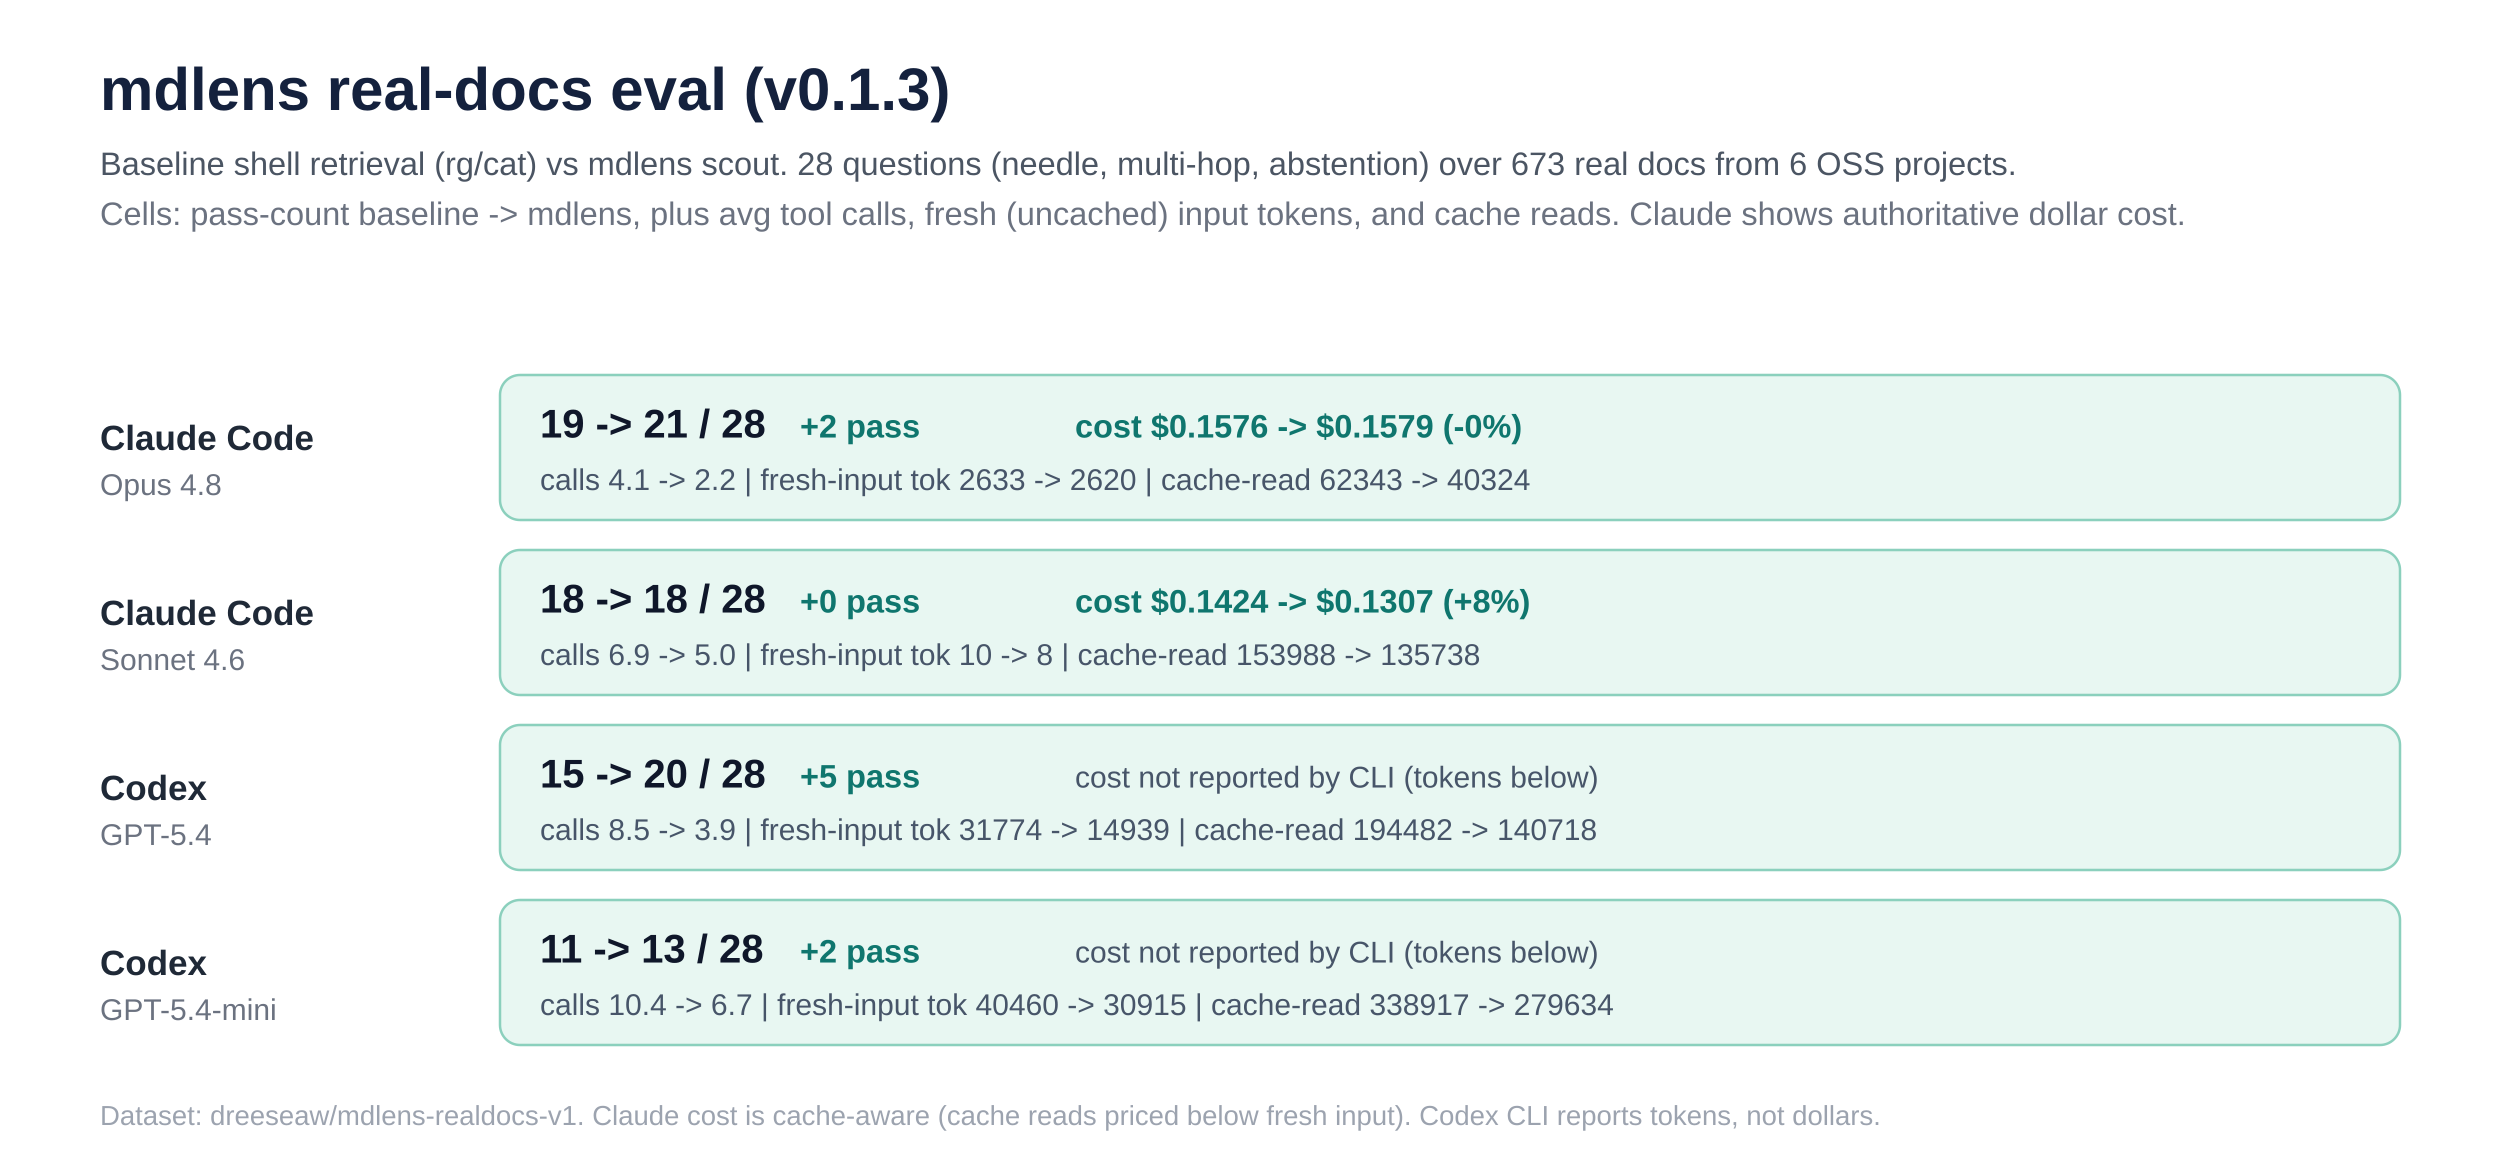
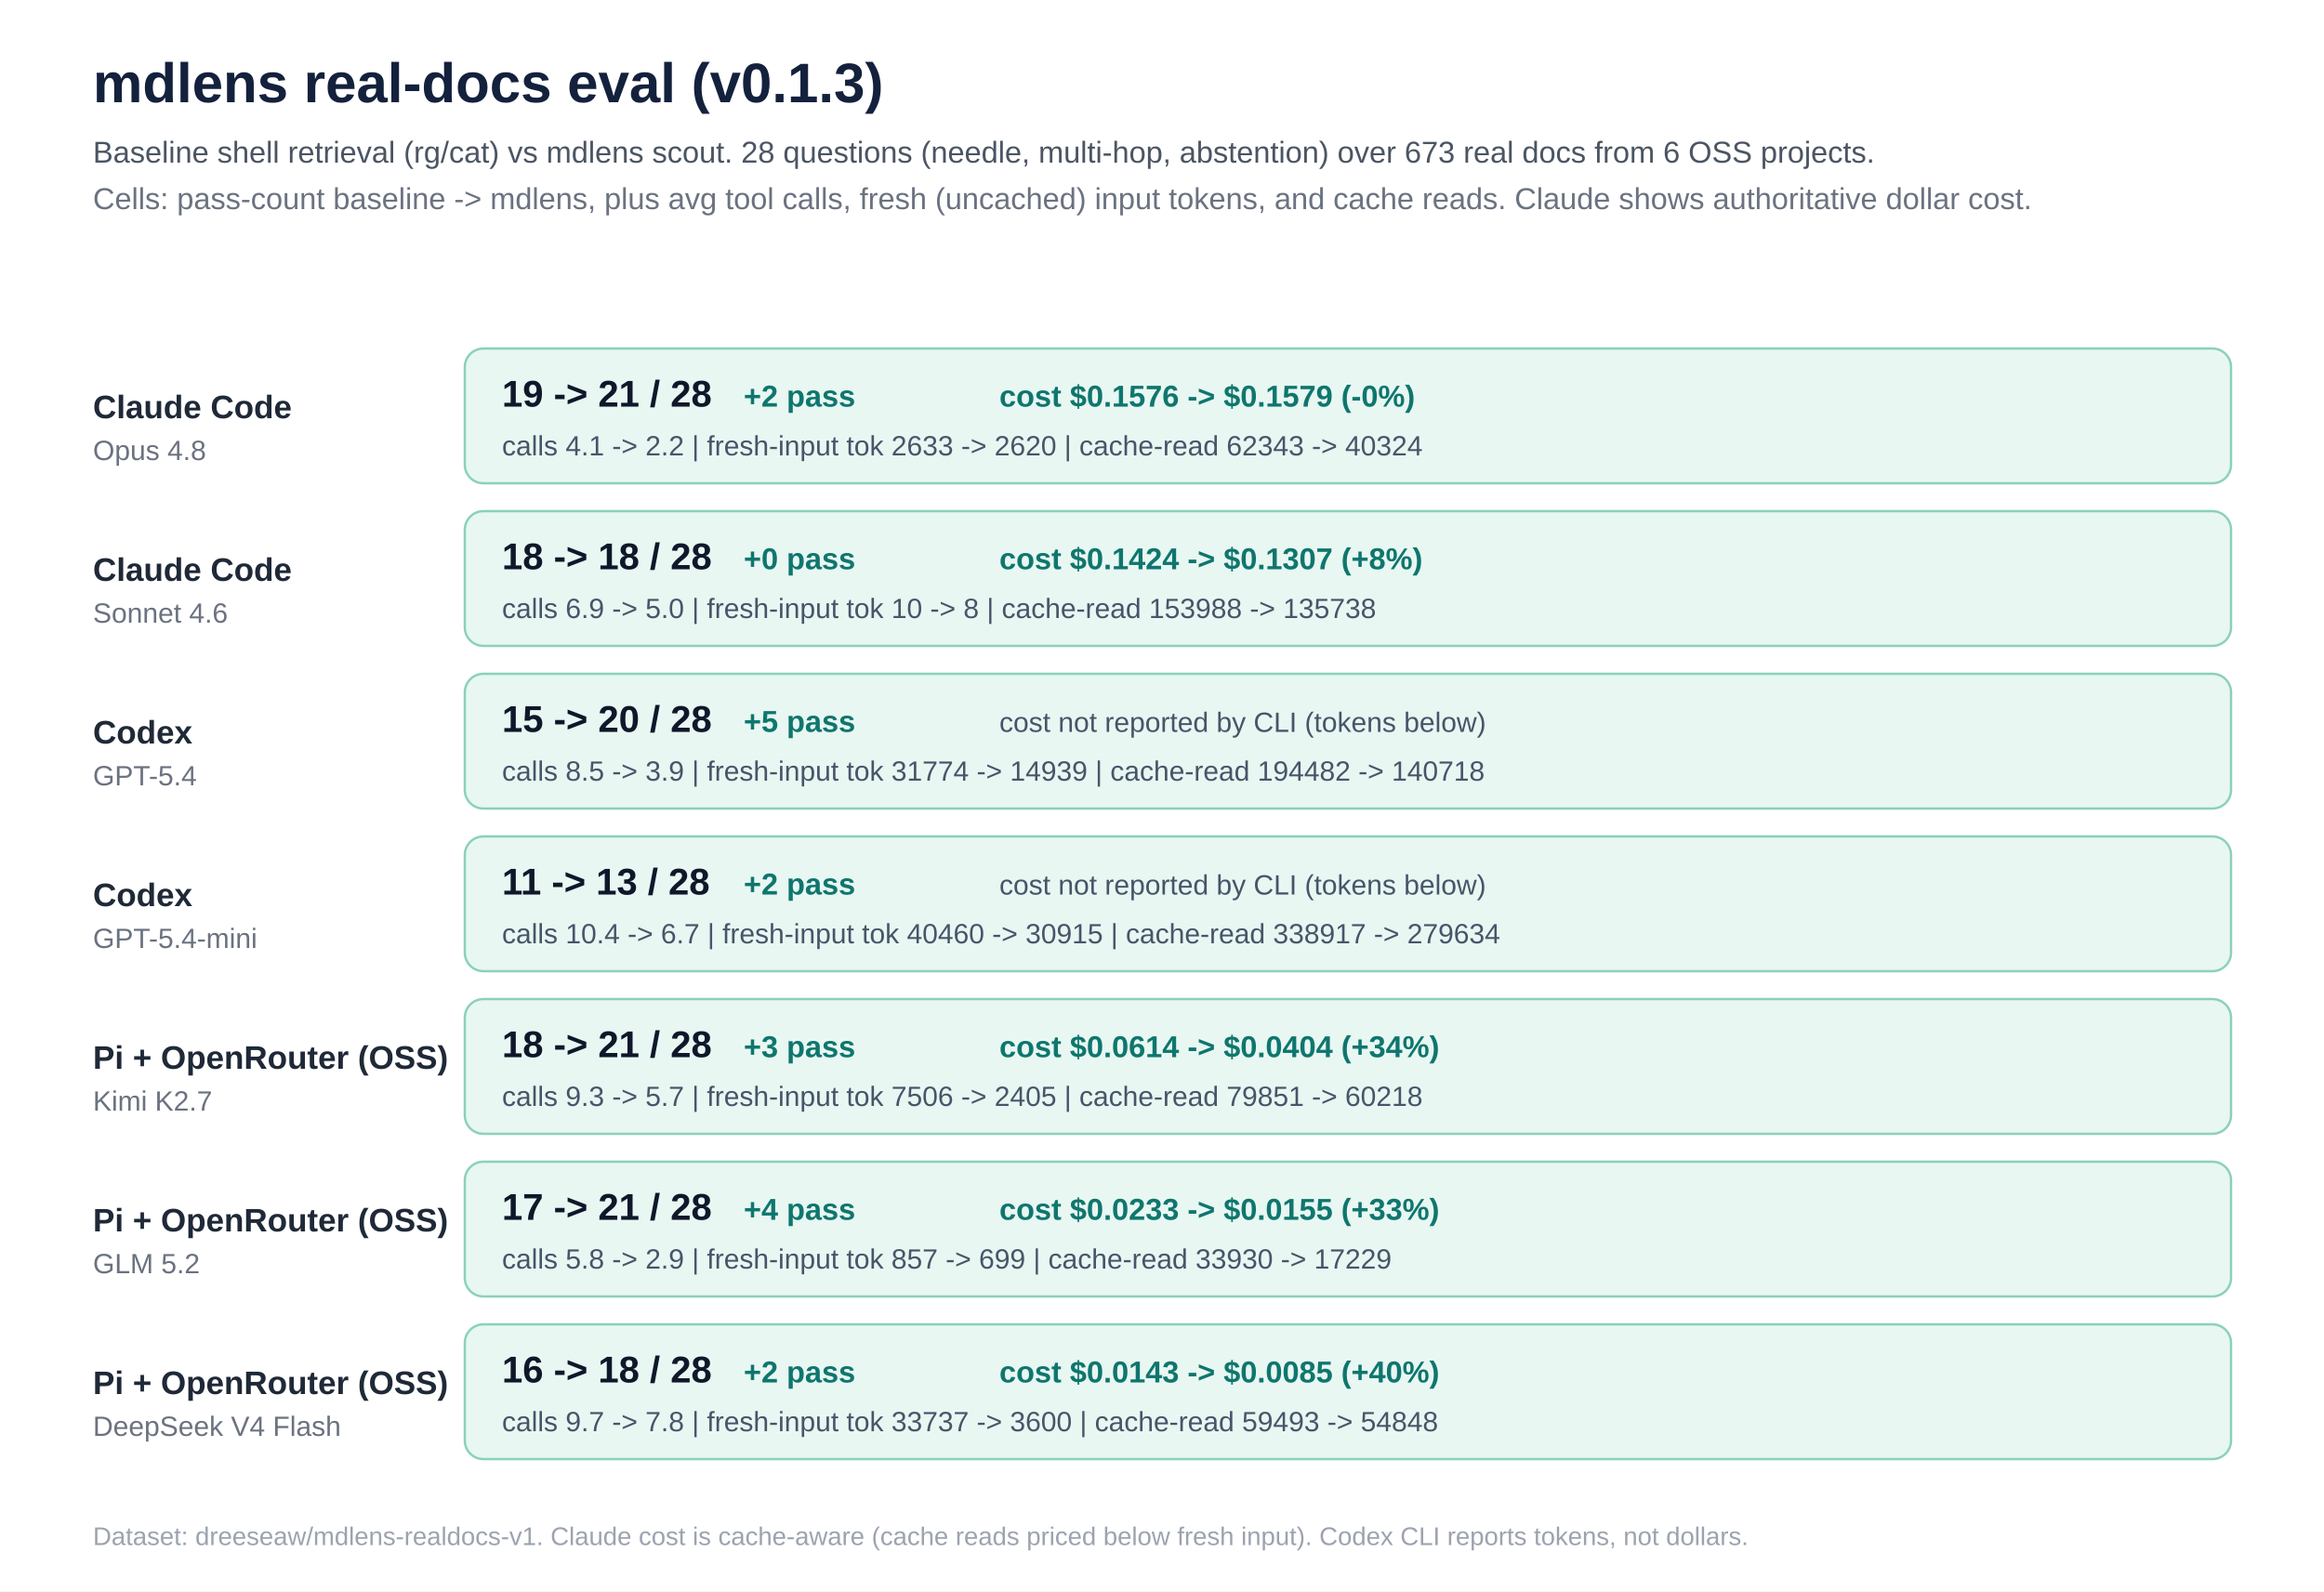
- <svg xmlns="http://www.w3.org/2000/svg" width="1000" height="470" viewBox="0 0 1000 470" role="img" aria-labelledby="t d">
-   <rect width="1000" height="470" fill="#ffffff" />
+ <svg xmlns="http://www.w3.org/2000/svg" width="1000" height="685" viewBox="0 0 1000 685" role="img" aria-labelledby="t d">
+   <rect width="1000" height="685" fill="#ffffff" />
  <text x="40" y="44" font-family="Arial" font-size="24" font-weight="700" fill="#14213d">mdlens real-docs eval (v0.1.3)</text>
  <text x="40" y="70" font-family="Arial" font-size="13" fill="#4b5563">Baseline shell retrieval (rg/cat) vs mdlens scout. 28 questions (needle, multi-hop, abstention) over 673 real docs from 6 OSS projects.</text>
  <text x="40" y="90" font-family="Arial" font-size="13" fill="#6b7280">Cells: pass-count baseline -&gt; mdlens, plus avg tool calls, fresh (uncached) input tokens, and cache reads. Claude shows authoritative dollar cost.</text>
  <text x="40" y="180" font-family="Arial" font-size="14" font-weight="700" fill="#1f2937">Claude Code</text>
  <text x="40" y="198" font-family="Arial" font-size="12" fill="#6b7280">Opus 4.8</text>
  <rect x="200" y="150" width="760" height="58" rx="8" fill="#e8f7f2" stroke="#8bd0bd" />
  <text x="216" y="175" font-family="Arial" font-size="16" font-weight="700" fill="#0f172a">19 -&gt; 21 / 28</text>
  <text x="320" y="175" font-family="Arial" font-size="13" font-weight="700" fill="#0f766e">+2 pass</text>
  <text x="430" y="175" font-family="Arial" font-size="13" font-weight="700" fill="#0f766e">cost $0.1576 -&gt; $0.1579 (-0%)</text>
  <text x="216" y="196" font-family="Arial" font-size="12" fill="#475569">calls 4.1 -&gt; 2.2   |   fresh-input tok 2633 -&gt; 2620   |   cache-read 62343 -&gt; 40324</text>
  <text x="40" y="250" font-family="Arial" font-size="14" font-weight="700" fill="#1f2937">Claude Code</text>
  <text x="40" y="268" font-family="Arial" font-size="12" fill="#6b7280">Sonnet 4.6</text>
  <rect x="200" y="220" width="760" height="58" rx="8" fill="#e8f7f2" stroke="#8bd0bd" />
  <text x="216" y="245" font-family="Arial" font-size="16" font-weight="700" fill="#0f172a">18 -&gt; 18 / 28</text>
  <text x="320" y="245" font-family="Arial" font-size="13" font-weight="700" fill="#0f766e">+0 pass</text>
  <text x="430" y="245" font-family="Arial" font-size="13" font-weight="700" fill="#0f766e">cost $0.1424 -&gt; $0.1307 (+8%)</text>
  <text x="216" y="266" font-family="Arial" font-size="12" fill="#475569">calls 6.9 -&gt; 5.0   |   fresh-input tok 10 -&gt; 8   |   cache-read 153988 -&gt; 135738</text>
  <text x="40" y="320" font-family="Arial" font-size="14" font-weight="700" fill="#1f2937">Codex</text>
  <text x="40" y="338" font-family="Arial" font-size="12" fill="#6b7280">GPT-5.4</text>
  <rect x="200" y="290" width="760" height="58" rx="8" fill="#e8f7f2" stroke="#8bd0bd" />
  <text x="216" y="315" font-family="Arial" font-size="16" font-weight="700" fill="#0f172a">15 -&gt; 20 / 28</text>
  <text x="320" y="315" font-family="Arial" font-size="13" font-weight="700" fill="#0f766e">+5 pass</text>
  <text x="430" y="315" font-family="Arial" font-size="12" fill="#475569">cost not reported by CLI (tokens below)</text>
  <text x="216" y="336" font-family="Arial" font-size="12" fill="#475569">calls 8.5 -&gt; 3.9   |   fresh-input tok 31774 -&gt; 14939   |   cache-read 194482 -&gt; 140718</text>
  <text x="40" y="390" font-family="Arial" font-size="14" font-weight="700" fill="#1f2937">Codex</text>
  <text x="40" y="408" font-family="Arial" font-size="12" fill="#6b7280">GPT-5.4-mini</text>
  <rect x="200" y="360" width="760" height="58" rx="8" fill="#e8f7f2" stroke="#8bd0bd" />
  <text x="216" y="385" font-family="Arial" font-size="16" font-weight="700" fill="#0f172a">11 -&gt; 13 / 28</text>
  <text x="320" y="385" font-family="Arial" font-size="13" font-weight="700" fill="#0f766e">+2 pass</text>
  <text x="430" y="385" font-family="Arial" font-size="12" fill="#475569">cost not reported by CLI (tokens below)</text>
  <text x="216" y="406" font-family="Arial" font-size="12" fill="#475569">calls 10.4 -&gt; 6.7   |   fresh-input tok 40460 -&gt; 30915   |   cache-read 338917 -&gt; 279634</text>
-   <text x="40" y="450" font-family="Arial" font-size="11" fill="#9ca3af">Dataset: dreeseaw/mdlens-realdocs-v1. Claude cost is cache-aware (cache reads priced below fresh input). Codex CLI reports tokens, not dollars.</text>
+   <text x="40" y="460" font-family="Arial" font-size="14" font-weight="700" fill="#1f2937">Pi + OpenRouter (OSS)</text>
+   <text x="40" y="478" font-family="Arial" font-size="12" fill="#6b7280">Kimi K2.7</text>
+   <rect x="200" y="430" width="760" height="58" rx="8" fill="#e8f7f2" stroke="#8bd0bd" />
+   <text x="216" y="455" font-family="Arial" font-size="16" font-weight="700" fill="#0f172a">18 -&gt; 21 / 28</text>
+   <text x="320" y="455" font-family="Arial" font-size="13" font-weight="700" fill="#0f766e">+3 pass</text>
+   <text x="430" y="455" font-family="Arial" font-size="13" font-weight="700" fill="#0f766e">cost $0.0614 -&gt; $0.0404 (+34%)</text>
+   <text x="216" y="476" font-family="Arial" font-size="12" fill="#475569">calls 9.3 -&gt; 5.7   |   fresh-input tok 7506 -&gt; 2405   |   cache-read 79851 -&gt; 60218</text>
+   <text x="40" y="530" font-family="Arial" font-size="14" font-weight="700" fill="#1f2937">Pi + OpenRouter (OSS)</text>
+   <text x="40" y="548" font-family="Arial" font-size="12" fill="#6b7280">GLM 5.2</text>
+   <rect x="200" y="500" width="760" height="58" rx="8" fill="#e8f7f2" stroke="#8bd0bd" />
+   <text x="216" y="525" font-family="Arial" font-size="16" font-weight="700" fill="#0f172a">17 -&gt; 21 / 28</text>
+   <text x="320" y="525" font-family="Arial" font-size="13" font-weight="700" fill="#0f766e">+4 pass</text>
+   <text x="430" y="525" font-family="Arial" font-size="13" font-weight="700" fill="#0f766e">cost $0.0233 -&gt; $0.0155 (+33%)</text>
+   <text x="216" y="546" font-family="Arial" font-size="12" fill="#475569">calls 5.8 -&gt; 2.9   |   fresh-input tok 857 -&gt; 699   |   cache-read 33930 -&gt; 17229</text>
+   <text x="40" y="600" font-family="Arial" font-size="14" font-weight="700" fill="#1f2937">Pi + OpenRouter (OSS)</text>
+   <text x="40" y="618" font-family="Arial" font-size="12" fill="#6b7280">DeepSeek V4 Flash</text>
+   <rect x="200" y="570" width="760" height="58" rx="8" fill="#e8f7f2" stroke="#8bd0bd" />
+   <text x="216" y="595" font-family="Arial" font-size="16" font-weight="700" fill="#0f172a">16 -&gt; 18 / 28</text>
+   <text x="320" y="595" font-family="Arial" font-size="13" font-weight="700" fill="#0f766e">+2 pass</text>
+   <text x="430" y="595" font-family="Arial" font-size="13" font-weight="700" fill="#0f766e">cost $0.0143 -&gt; $0.0085 (+40%)</text>
+   <text x="216" y="616" font-family="Arial" font-size="12" fill="#475569">calls 9.7 -&gt; 7.8   |   fresh-input tok 33737 -&gt; 3600   |   cache-read 59493 -&gt; 54848</text>
+   <text x="40" y="665" font-family="Arial" font-size="11" fill="#9ca3af">Dataset: dreeseaw/mdlens-realdocs-v1. Claude cost is cache-aware (cache reads priced below fresh input). Codex CLI reports tokens, not dollars.</text>
</svg>
